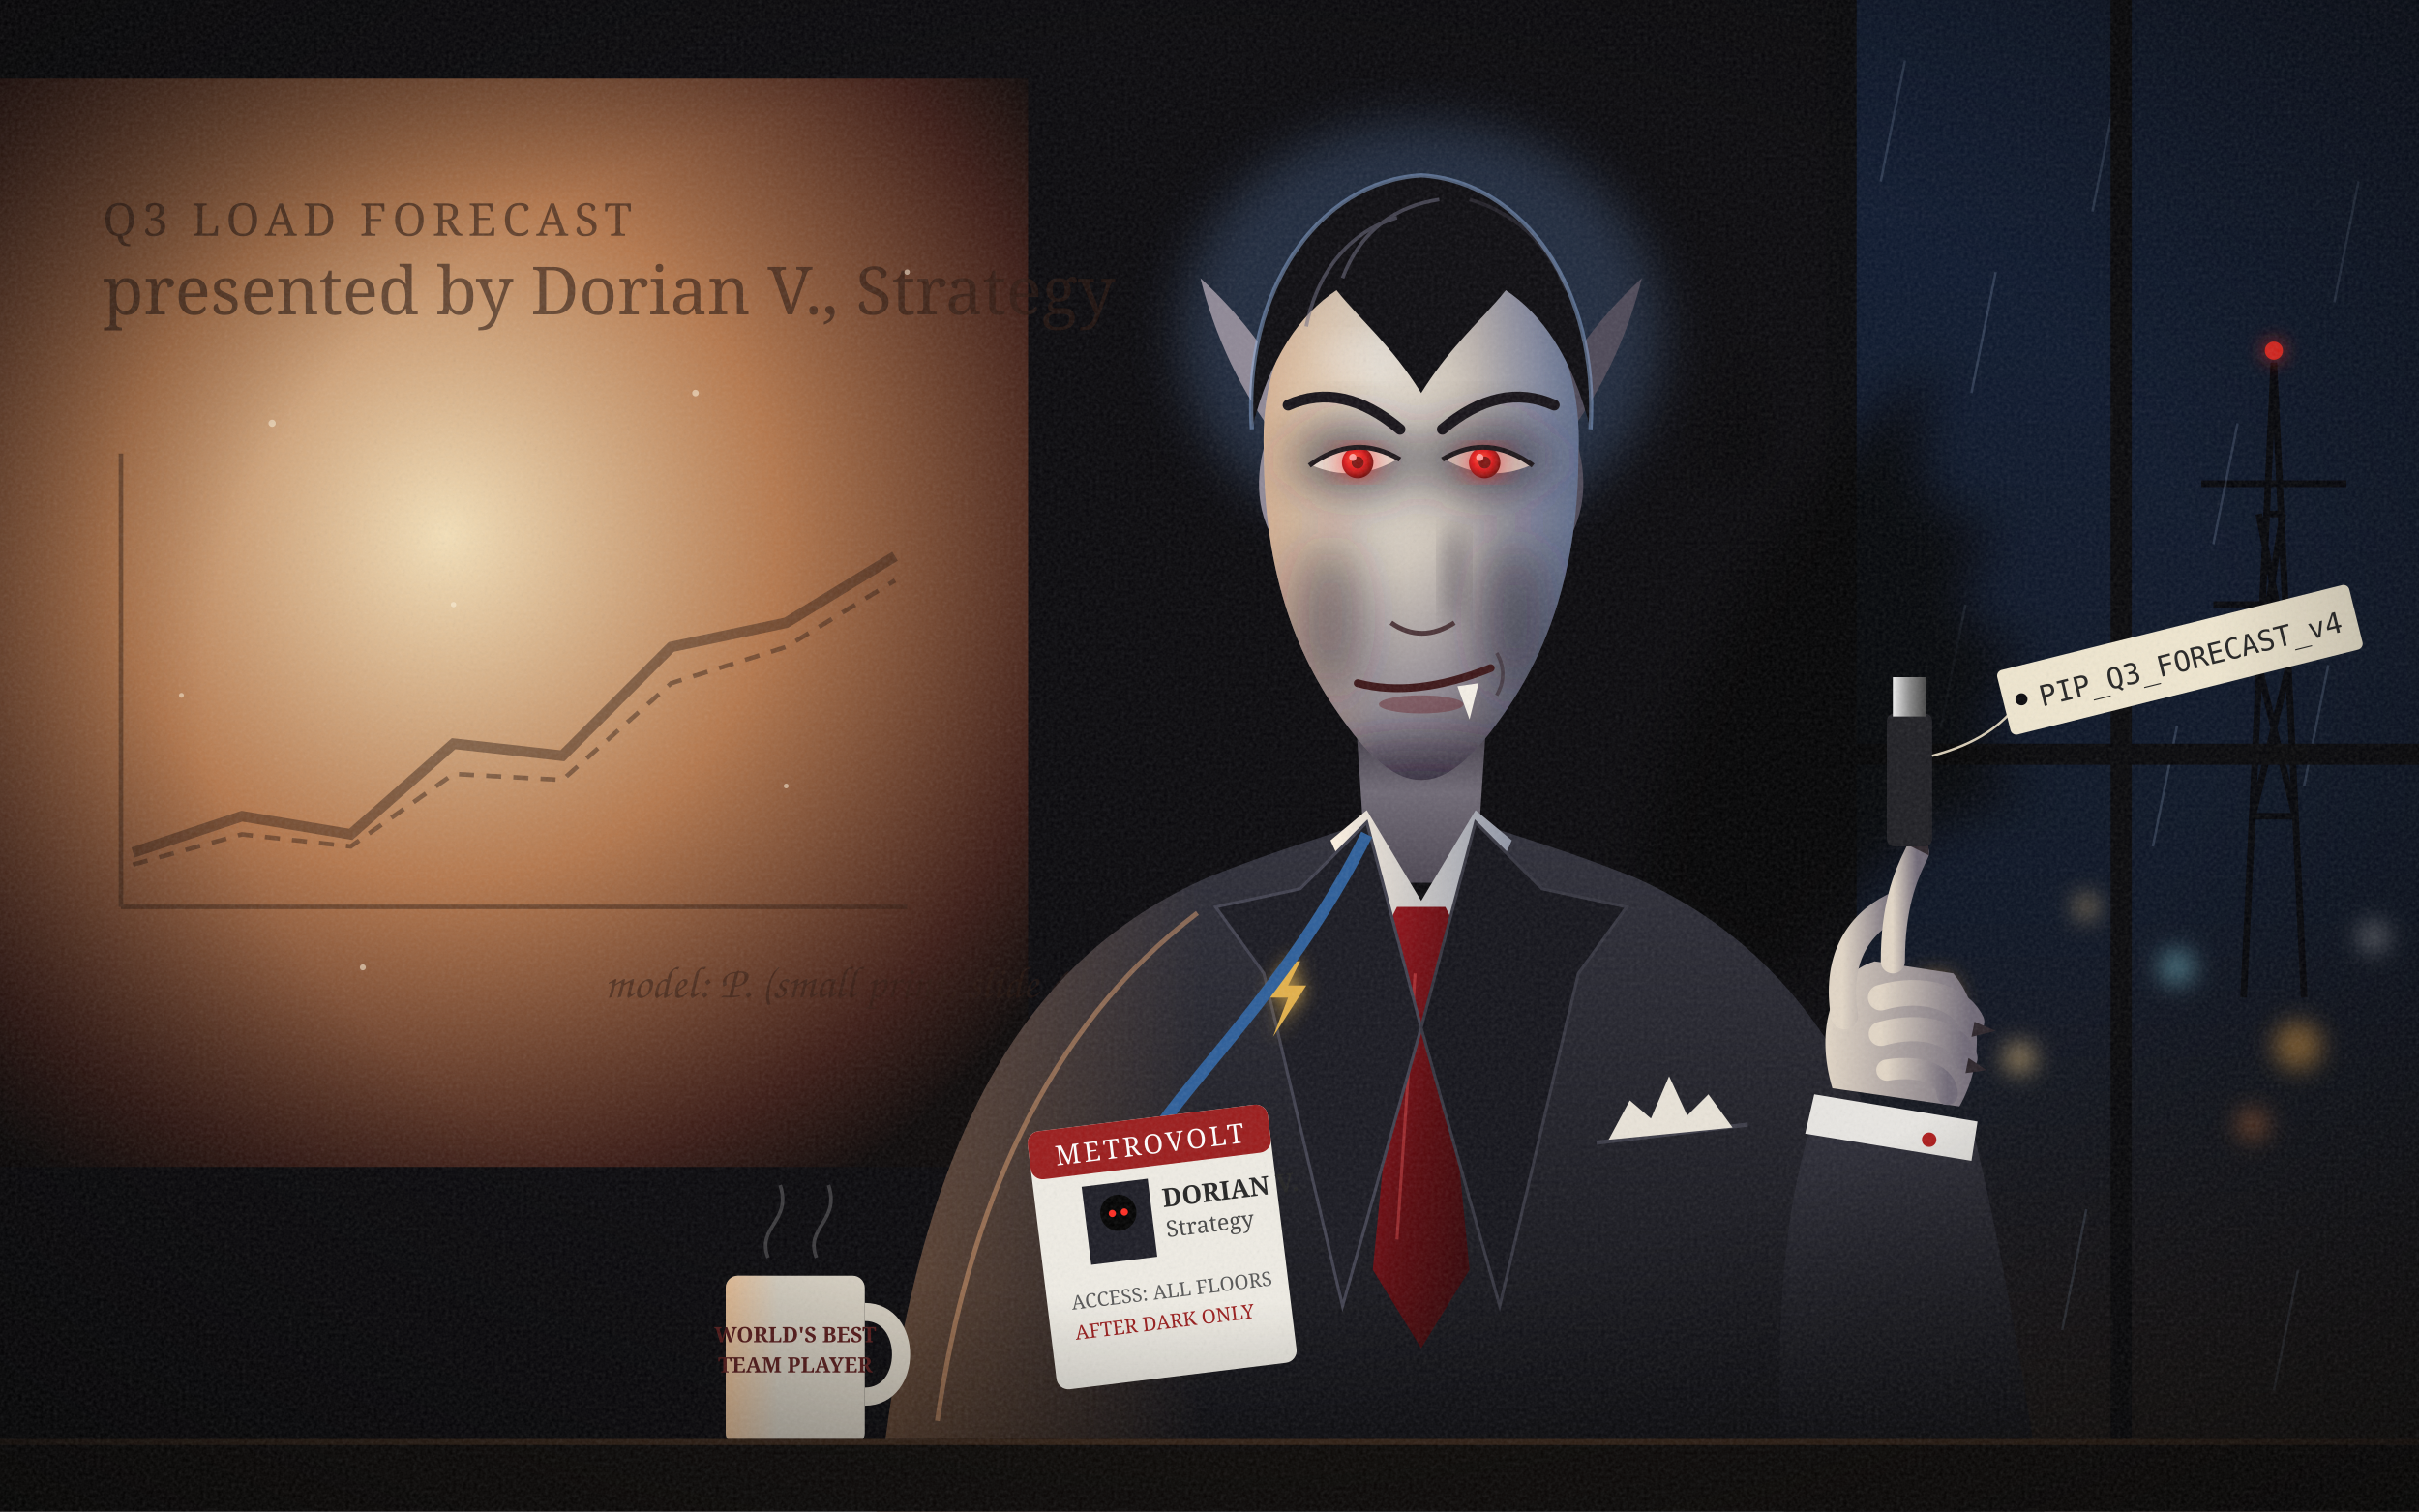
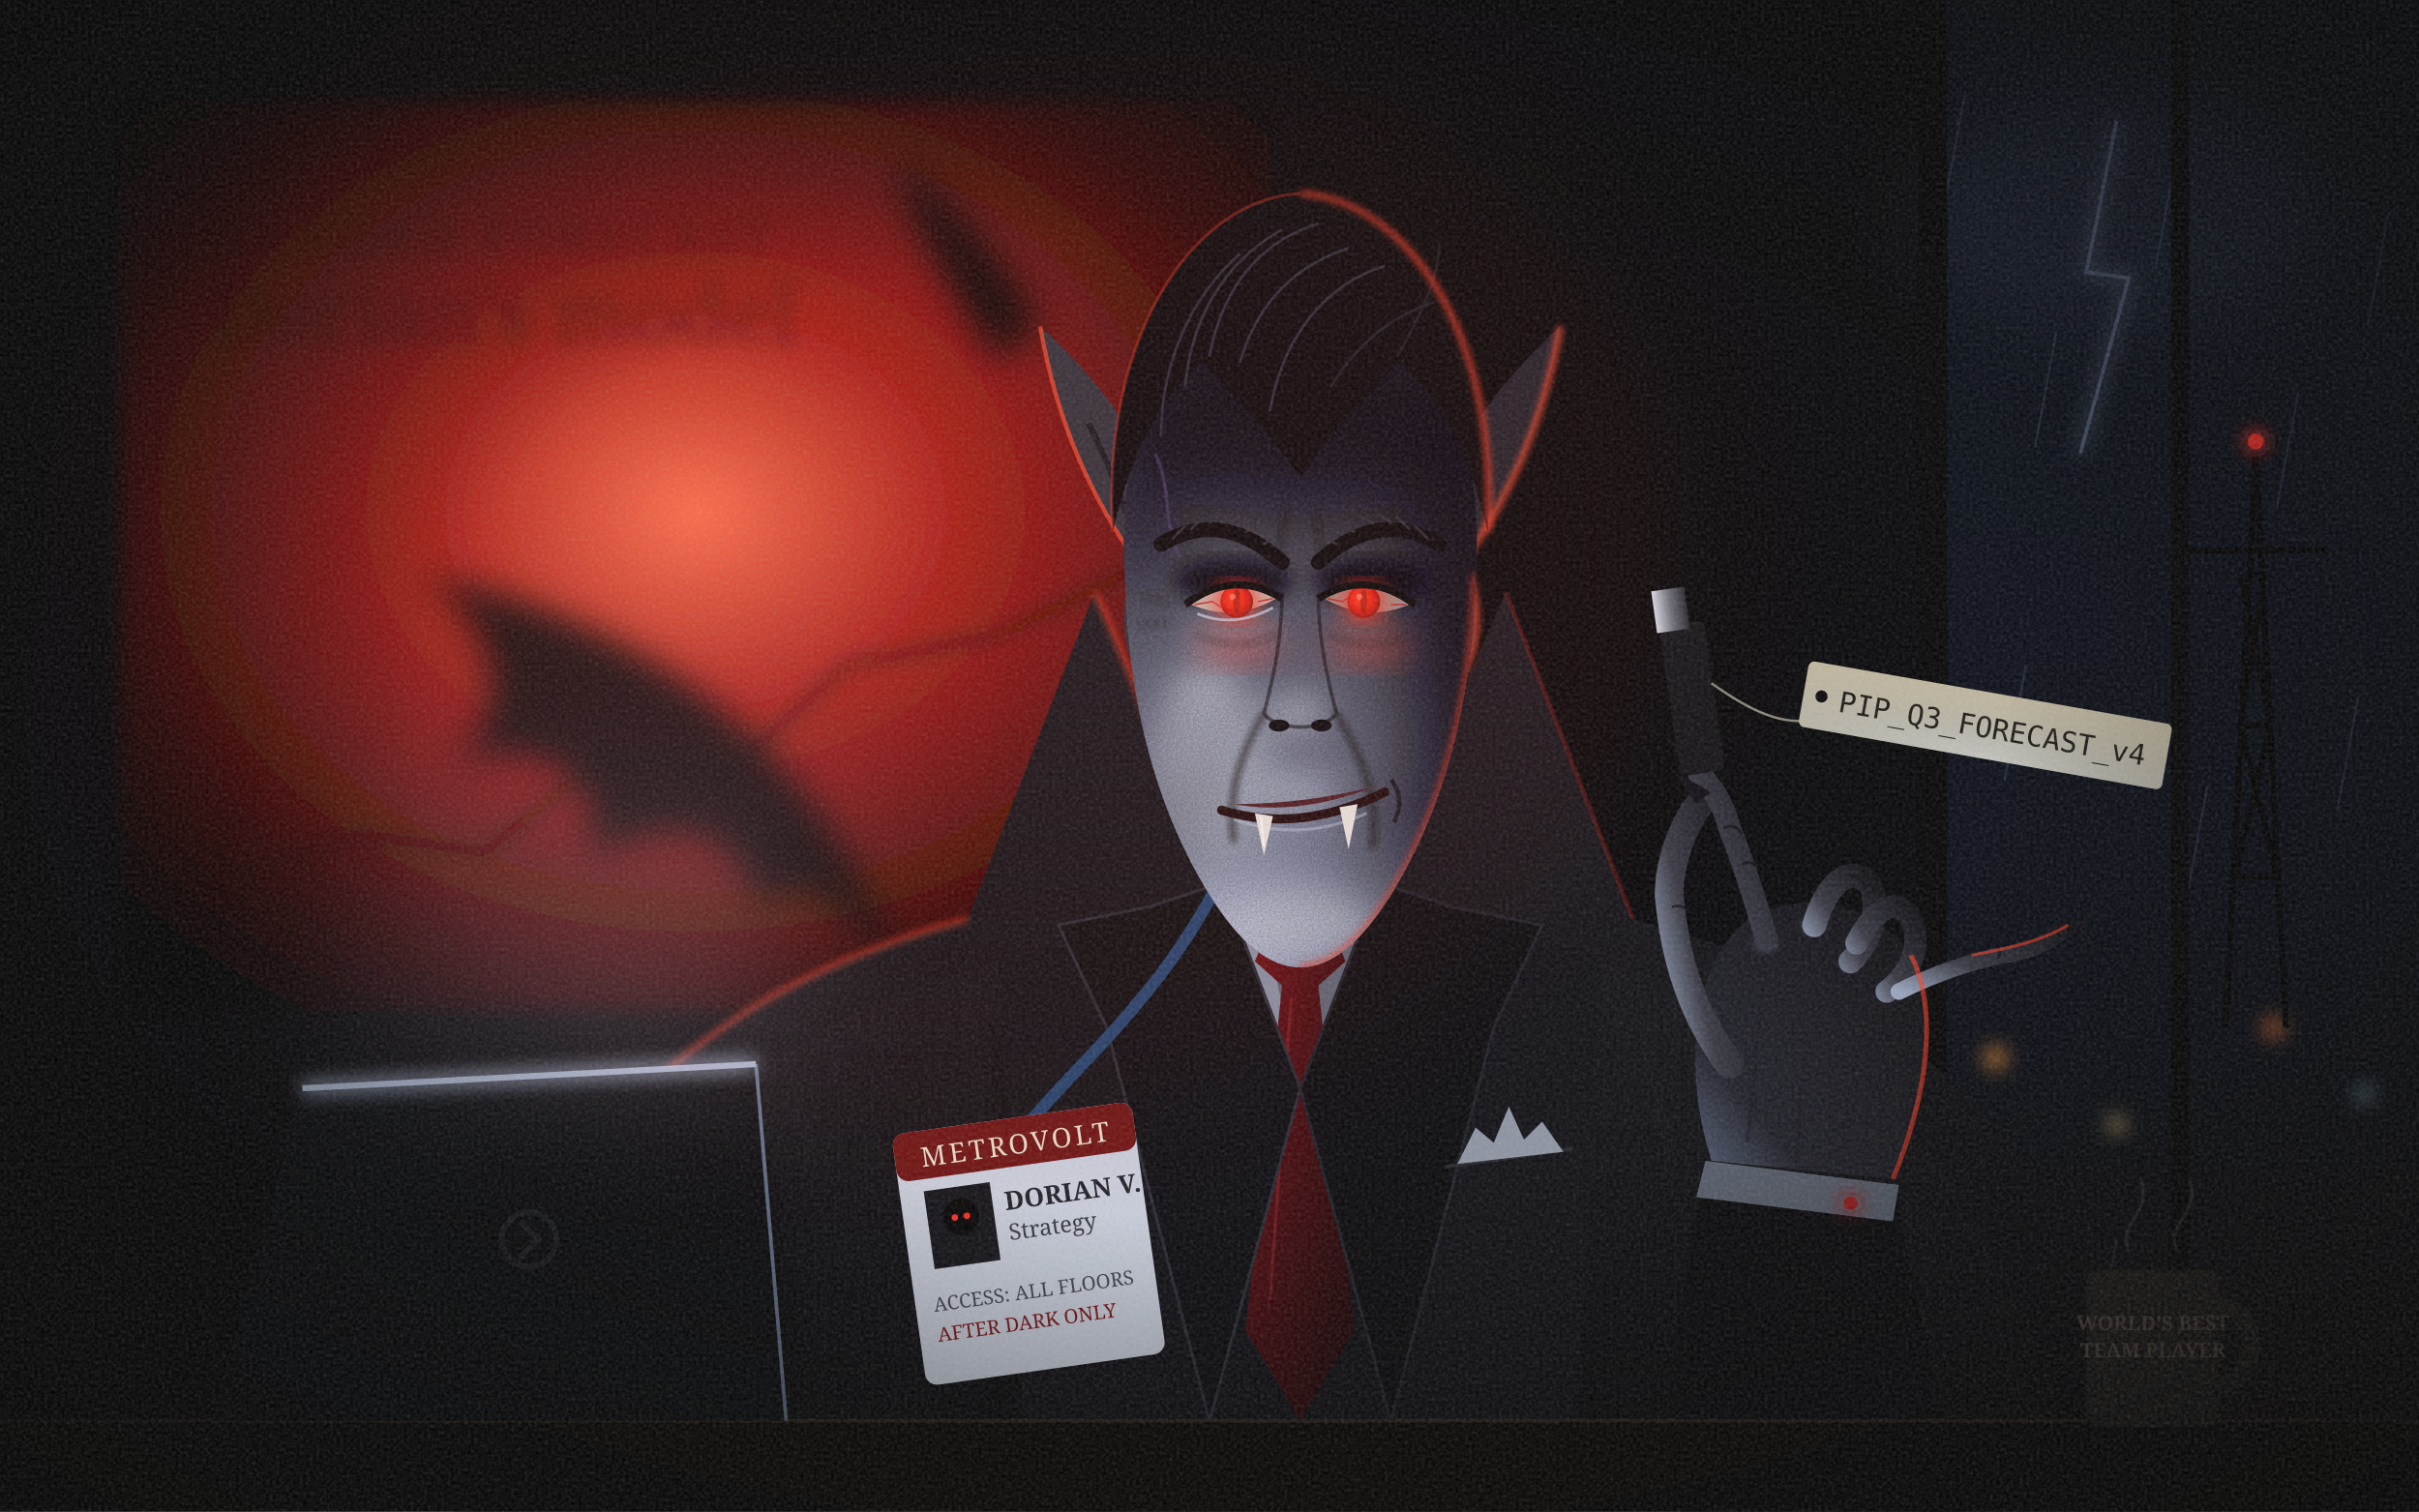
- <svg xmlns="http://www.w3.org/2000/svg" viewBox="0 0 800 500" role="img" aria-label="A gaunt, pale executive with slicked-back hair, pointed ears and red eyes stands in a dark boardroom, lit by the projector screen behind him. He holds up a USB stick tagged PIP_Q3_FORECAST_v4. His badge reads Dorian V., Strategy. His shadow on the wall has bat wings.">
+ <svg xmlns="http://www.w3.org/2000/svg" viewBox="0 0 800 500" role="img" aria-label="In a dark boardroom a gaunt executive is lit from below by a laptop. His red eyes glow, two fangs show in a thin smile, his ears are pointed and an overcoat hangs from his shoulders. Behind him the projector screen glows red and his shadow on it has bat wings. With his little finger raised he holds up a USB stick tagged PIP_Q3_FORECAST_v4. His badge says Dorian V., Strategy, after dark only.">
  <defs>
-     <radialGradient id="cv-screen" cx=".45" cy=".42" r=".7">
-       <stop offset="0" stop-color="#f3dfb8" />
-       <stop offset=".45" stop-color="#b4774c" />
-       <stop offset=".85" stop-color="#3a1a14" />
-       <stop offset="1" stop-color="#0a0606" />
+     <radialGradient id="cv-screen" cx=".5" cy=".45" r=".65">
+       <stop offset="0" stop-color="#ff6a45" />
+       <stop offset=".35" stop-color="#a3150f" />
+       <stop offset=".8" stop-color="#2a0302" />
+       <stop offset="1" stop-color="#050101" />
    </radialGradient>
    <linearGradient id="cv-night" x1="0" y1="0" x2="0" y2="1">
-       <stop offset="0" stop-color="#0c1830" />
-       <stop offset=".6" stop-color="#0a1222" />
-       <stop offset="1" stop-color="#1c1410" />
-     </linearGradient>
-     <radialGradient id="cv-skin" cx=".36" cy=".36" r=".75">
-       <stop offset="0" stop-color="#ece3d6" />
-       <stop offset=".35" stop-color="#cfc6bb" />
-       <stop offset=".7" stop-color="#8d8690" />
-       <stop offset="1" stop-color="#3f3a48" />
-     </radialGradient>
-     <linearGradient id="cv-warm" x1="0" y1="0" x2="1" y2="0">
-       <stop offset="0" stop-color="#ffb877" stop-opacity=".55" />
-       <stop offset=".38" stop-color="#ffb877" stop-opacity="0" />
-     </linearGradient>
-     <linearGradient id="cv-cool" x1="1" y1="0" x2="0" y2="0">
-       <stop offset="0" stop-color="#5d8fd0" stop-opacity=".45" />
-       <stop offset=".35" stop-color="#5d8fd0" stop-opacity="0" />
-     </linearGradient>
-     <linearGradient id="cv-neck" x1="0" y1="0" x2="0" y2="1">
-       <stop offset="0" stop-color="#2a2530" />
-       <stop offset=".5" stop-color="#6e6874" />
-       <stop offset="1" stop-color="#4a4450" />
-     </linearGradient>
-     <linearGradient id="cv-suit" x1="0" y1="0" x2="0" y2="1">
-       <stop offset="0" stop-color="#2d2d38" />
-       <stop offset="1" stop-color="#09090d" />
-     </linearGradient>
-     <linearGradient id="cv-suitwarm" x1="0" y1="0" x2="1" y2="0">
-       <stop offset="0" stop-color="#d08a55" stop-opacity=".4" />
-       <stop offset=".3" stop-color="#d08a55" stop-opacity="0" />
+       <stop offset="0" stop-color="#060b16" />
+       <stop offset=".7" stop-color="#070a12" />
+       <stop offset="1" stop-color="#0d0806" />
+     </linearGradient>
+     <radialGradient id="cv-under" cx=".28" cy=".98" r=".85">
+       <stop offset="0" stop-color="#d9e6ff" stop-opacity=".95" />
+       <stop offset=".45" stop-color="#8ea6cc" stop-opacity=".45" />
+       <stop offset="1" stop-color="#8ea6cc" stop-opacity="0" />
+     </radialGradient>
+     <linearGradient id="cv-skinbase" x1="0" y1="0" x2="0" y2="1">
+       <stop offset="0" stop-color="#1c1a22" />
+       <stop offset=".55" stop-color="#3c3a48" />
+       <stop offset="1" stop-color="#5e6072" />
+     </linearGradient>
+     <linearGradient id="cv-rim" x1="1" y1="0" x2="0" y2="0">
+       <stop offset="0" stop-color="#ff3a22" stop-opacity=".9" />
+       <stop offset=".12" stop-color="#ff3a22" stop-opacity="0" />
+     </linearGradient>
+     <radialGradient id="cv-iris" cx=".42" cy=".4" r=".6">
+       <stop offset="0" stop-color="#ffd27a" />
+       <stop offset=".25" stop-color="#ff3a1a" />
+       <stop offset=".7" stop-color="#9a0000" />
+       <stop offset="1" stop-color="#2a0000" />
+     </radialGradient>
+     <linearGradient id="cv-coat" x1="0" y1="0" x2="0" y2="1">
+       <stop offset="0" stop-color="#15141a" />
+       <stop offset="1" stop-color="#030305" />
    </linearGradient>
    <linearGradient id="cv-tie" x1="0" y1="0" x2="1" y2="1">
-       <stop offset="0" stop-color="#a0141c" />
-       <stop offset=".5" stop-color="#5a070c" />
-       <stop offset="1" stop-color="#2a0306" />
-     </linearGradient>
-     <linearGradient id="cv-shirt" x1="0" y1="0" x2="1" y2="0">
-       <stop offset="0" stop-color="#fff3e2" />
-       <stop offset="1" stop-color="#8f96a6" />
-     </linearGradient>
-     <radialGradient id="cv-iris" cx=".4" cy=".4" r=".6">
-       <stop offset="0" stop-color="#ff6a3a" />
-       <stop offset=".5" stop-color="#d0121a" />
-       <stop offset="1" stop-color="#3a0000" />
-     </radialGradient>
-     <linearGradient id="cv-hand" x1="0" y1="0" x2="1" y2="0">
-       <stop offset="0" stop-color="#e2d6c6" />
-       <stop offset="1" stop-color="#6f6876" />
+       <stop offset="0" stop-color="#6d0a10" />
+       <stop offset=".5" stop-color="#3a0408" />
+       <stop offset="1" stop-color="#140103" />
+     </linearGradient>
+     <linearGradient id="cv-handbase" x1="0" y1="1" x2="1" y2="0">
+       <stop offset="0" stop-color="#5a6680" />
+       <stop offset=".25" stop-color="#1c1c25" />
+       <stop offset="1" stop-color="#0a090d" />
+     </linearGradient>
+     <linearGradient id="cv-finger" x1="0" y1="1" x2="1" y2="0">
+       <stop offset="0" stop-color="#9aa8c2" />
+       <stop offset=".4" stop-color="#34343f" />
+       <stop offset="1" stop-color="#0c0b10" />
    </linearGradient>
    <linearGradient id="cv-metal" x1="0" y1="0" x2="1" y2="0">
-       <stop offset="0" stop-color="#eee" />
-       <stop offset=".5" stop-color="#888" />
-       <stop offset="1" stop-color="#444" />
-     </linearGradient>
-     <radialGradient id="cv-vig" cx=".5" cy=".45" r=".75">
-       <stop offset=".55" stop-color="#000" stop-opacity="0" />
-       <stop offset="1" stop-color="#000" stop-opacity=".85" />
-     </radialGradient>
-     <filter id="cv-b2">
-       <feGaussianBlur stdDeviation="2" />
-     </filter>
-     <filter id="cv-b4">
-       <feGaussianBlur stdDeviation="4" />
-     </filter>
-     <filter id="cv-b8">
-       <feGaussianBlur stdDeviation="8" />
-     </filter>
-     <filter id="cv-glow" x="-1" y="-1" width="3" height="3">
+       <stop offset="0" stop-color="#d8dde8" />
+       <stop offset=".5" stop-color="#6a6e78" />
+       <stop offset="1" stop-color="#22242a" />
+     </linearGradient>
+     <radialGradient id="cv-laptop" cx=".5" cy="1" r="1">
+       <stop offset="0" stop-color="#cfe0ff" stop-opacity=".55" />
+       <stop offset=".6" stop-color="#7d98c8" stop-opacity=".15" />
+       <stop offset="1" stop-color="#7d98c8" stop-opacity="0" />
+     </radialGradient>
+     <radialGradient id="cv-vig" cx=".5" cy=".48" r=".72">
+       <stop offset=".45" stop-color="#000" stop-opacity="0" />
+       <stop offset="1" stop-color="#000" stop-opacity=".92" />
+     </radialGradient>
+     <filter id="cv-b1">
+       <feGaussianBlur stdDeviation="1" />
+     </filter>
+     <filter id="cv-b3">
+       <feGaussianBlur stdDeviation="3" />
+     </filter>
+     <filter id="cv-b6">
+       <feGaussianBlur stdDeviation="6" />
+     </filter>
+     <filter id="cv-b12" x="-50%" y="-50%" width="200%" height="200%">
+       <feGaussianBlur stdDeviation="12" />
+     </filter>
+     <filter id="cv-b24" x="-50%" y="-50%" width="200%" height="200%">
+       <feGaussianBlur stdDeviation="24" />
+     </filter>
+     <filter id="cv-glow" x="-2" y="-2" width="5" height="5">
      <feGaussianBlur stdDeviation="3" result="b" />
      <feMerge>
        <feMergeNode in="b" />
+         <feMergeNode in="b" />
        <feMergeNode in="SourceGraphic" />
      </feMerge>
    </filter>
+     <filter id="cv-skintex" x="0" y="0" width="100%" height="100%">
+       <feTurbulence type="fractalNoise" baseFrequency="1.6" numOctaves="3" seed="4" />
+       <feColorMatrix type="matrix" values="0 0 0 0 0  0 0 0 0 0  0 0 0 0 0  0 0 0 .35 -.05" />
+     </filter>
+     <filter id="cv-cloth" x="0" y="0" width="100%" height="100%">
+       <feTurbulence type="turbulence" baseFrequency=".9 .04" numOctaves="2" seed="9" />
+       <feColorMatrix type="matrix" values="0 0 0 0 .5  0 0 0 0 .5  0 0 0 0 .6  0 0 0 .045 0" />
+     </filter>
    <filter id="cv-grain" x="0" y="0" width="100%" height="100%">
-       <feTurbulence type="fractalNoise" baseFrequency=".85" numOctaves="2" stitchTiles="stitch" />
+       <feTurbulence type="fractalNoise" baseFrequency=".9" numOctaves="2" stitchTiles="stitch" seed="2" />
      <feColorMatrix type="saturate" values="0" />
      <feComponentTransfer>
-         <feFuncA type="table" tableValues="0 .13" />
+         <feFuncA type="table" tableValues="0 .2" />
      </feComponentTransfer>
    </filter>
-     <clipPath id="cv-face">
-       <path d="M418 150 C416 110 440 80 470 78 C500 80 524 110 522 150 C522 188 512 216 496 238 C486 252 478 258 470 258 C462 258 454 252 444 238 C428 216 418 188 418 150 Z" />
+     <clipPath id="cv-faceclip">
+       <path d="M372 190 C368 130 396 96 430 94 C464 96 492 130 488 190 C487 236 476 270 460 296 C450 312 440 320 430 320 C420 320 410 312 400 296 C384 270 373 236 372 190 Z" />
+     </clipPath>
+     <clipPath id="cv-coatclip">
+       <path d="M180 500 C190 400 240 342 330 318 C360 310 386 300 404 292 L430 360 L456 292 C474 300 500 310 530 318 C620 342 670 400 690 500 Z" />
    </clipPath>
  </defs>
-   <rect width="800" height="500" fill="#07060a" />
-   <rect x="-10" y="26" width="350" height="360" fill="url(#cv-screen)" />
-   <g opacity=".62" font-family="IM Fell English SC, Georgia, serif" fill="#2a160e">
-     <text x="34" y="78" font-size="15" letter-spacing="2">Q3 LOAD FORECAST</text>
-     <text x="34" y="104" font-size="22" font-family="Pirata One, Georgia, serif">presented by Dorian V., Strategy</text>
-   </g>
-   <g opacity=".45" fill="none" stroke="#2a160e">
-     <path d="M40 300 H 300 M40 300 V 150" stroke-width="1.5" />
-     <polyline points="44,282 80,270 116,276 150,246 186,250 222,214 260,206 296,184" stroke-width="3.5" />
-     <polyline points="44,286 80,276 116,280 150,256 186,258 222,226 260,214 296,192" stroke-width="1.5" stroke-dasharray="5 4" />
-   </g>
-   <text x="200" y="330" font-family="Caveat, cursive" font-size="15" fill="#2a160e" opacity=".5">model: P. (small print, slide 41)</text>
-   <g fill="#fff4dd" opacity=".55">
-     <circle cx="90" cy="140" r="1.2" />
-     <circle cx="150" cy="200" r=".9" />
-     <circle cx="230" cy="130" r="1.1" />
-     <circle cx="260" cy="260" r=".8" />
-     <circle cx="120" cy="320" r="1" />
-     <circle cx="300" cy="90" r=".9" />
-     <circle cx="60" cy="230" r=".8" />
-   </g>
-   <rect x="610" y="0" width="190" height="500" fill="url(#cv-night)" />
-   <g filter="url(#cv-b4)">
-     <circle cx="640" cy="330" r="7" fill="#ffb24a" opacity=".7" />
-     <circle cx="668" cy="350" r="5" fill="#ffd38a" opacity=".6" />
-     <circle cx="720" cy="320" r="6" fill="#7fd0e0" opacity=".5" />
-     <circle cx="760" cy="346" r="8" fill="#ffb24a" opacity=".55" />
-     <circle cx="785" cy="310" r="5" fill="#fff" opacity=".4" />
-     <circle cx="690" cy="300" r="4" fill="#ffd38a" opacity=".5" />
-     <circle cx="745" cy="372" r="5" fill="#ff8f4a" opacity=".5" />
-   </g>
-   <g stroke="#020308" stroke-width="2.2" fill="none">
-     <path d="M742 330 L752 120 L762 330 M745 270 L759 270 M747 220 L757 220 M749 170 L755 170 M745 270 L757 220 L747 170 M759 270 L747 220 L755 170 M728 160 L776 160 M732 200 L772 200" />
-   </g>
-   <circle cx="752" cy="116" r="3" fill="#ff2a20" filter="url(#cv-glow)">
-     <animate attributeName="opacity" values="1;.15;1" dur="2.4s" repeatCount="indefinite" />
+   <rect width="800" height="500" fill="#030204" />
+   <g filter="url(#cv-b3)">
+     <rect x="40" y="34" width="380" height="300" fill="url(#cv-screen)" />
+     <g fill="#1a0201" opacity=".7" font-family="Pirata One, Georgia, serif">
+       <text x="70" y="84" font-size="16" font-family="IM Fell English SC, Georgia, serif" letter-spacing="2">Q3 LOAD FORECAST</text>
+       <text x="70" y="114" font-size="27">Dorian's model</text>
+     </g>
+     <polyline points="74,290 120,276 160,282 200,250 240,256 280,220 330,210 380,186" fill="none" stroke="#1a0201" stroke-width="4" opacity=".55" />
+   </g>
+   <g filter="url(#cv-b6)" fill="#000" opacity=".9">
+     <path d="M300 330 C 280 260, 230 210, 140 190 C 168 214, 168 236, 150 252 C 182 244, 200 258, 196 284 C 222 268, 248 276, 250 300 C 266 288, 284 300, 300 330 Z" />
+     <path d="M330 120 C 310 90, 300 70, 296 52 C 318 70, 336 88, 344 108 Z" />
+   </g>
+   <rect x="640" y="0" width="160" height="500" fill="url(#cv-night)" />
+   <path d="M700 40 L 690 90 L 704 92 L 688 150" stroke="#b8c8ff" stroke-width="1.2" fill="none" opacity=".35" filter="url(#cv-glow)" />
+   <ellipse cx="700" cy="70" rx="70" ry="40" fill="#5a6a9a" opacity=".12" filter="url(#cv-b12)" />
+   <g filter="url(#cv-b3)" opacity=".7">
+     <circle cx="660" cy="350" r="4" fill="#ff9a3a" />
+     <circle cx="700" cy="372" r="3" fill="#ffd38a" />
+     <circle cx="752" cy="340" r="4" fill="#ff7a3a" />
+     <circle cx="782" cy="362" r="3" fill="#9ad0e0" />
+   </g>
+   <g stroke="#000" stroke-width="2" fill="none">
+     <path d="M736 340 L746 150 L756 340 M739 290 L753 290 M741 240 L751 240 M743 190 L749 190 M739 290 L751 240 L741 190 M753 290 L741 240 L749 190 M722 182 L770 182" />
+   </g>
+   <circle cx="746" cy="146" r="2.6" fill="#ff2a20" filter="url(#cv-glow)">
+     <animate attributeName="opacity" values="1;.1;1" dur="2.4s" repeatCount="indefinite" />
  </circle>
-   <g stroke="#9fb6d6" stroke-width=".8" opacity=".22">
-     <path d="M630 20 l-8 40 M660 90 l-8 40 M700 30 l-8 40 M740 140 l-8 40 M780 60 l-8 40 M650 200 l-8 40 M720 240 l-8 40 M770 220 l-8 40 M690 400 l-8 40 M760 420 l-8 40" />
-   </g>
-   <g fill="#050508">
-     <rect x="604" y="0" width="10" height="500" />
-     <rect x="698" y="0" width="7" height="500" />
-     <rect x="610" y="246" width="190" height="7" />
-   </g>
-   <path filter="url(#cv-b8)" fill="#000" opacity=".8" d="M540 300 C 548 230, 580 170, 640 120 C 628 160, 640 176, 662 172 C 640 196, 650 214, 672 214 C 650 236, 652 256, 674 262 C 640 270, 610 290, 590 330 Z" />
-   <path filter="url(#cv-b8)" fill="#000" opacity=".55" d="M560 160 L 580 112 L 586 156 Z" />
-   <ellipse cx="470" cy="110" rx="80" ry="70" fill="#4a6a9a" opacity=".35" filter="url(#cv-b8)" />
-   <path d="M290 500 C302 380 336 318 400 290 C420 282 440 276 452 272 L470 340 L488 272 C500 276 520 282 540 290 C604 318 636 380 650 500 Z" fill="url(#cv-suit)" />
-   <path d="M290 500 C302 380 336 318 400 290 C420 282 440 276 452 272 L470 340 L488 272 C500 276 520 282 540 290 C604 318 636 380 650 500 Z" fill="url(#cv-suitwarm)" />
-   <path d="M310 470 C 320 400, 346 340, 396 302" stroke="#e0a070" stroke-width="1.6" fill="none" opacity=".5" />
-   <path d="M448 232 L452 292 L488 292 L492 232 Z" fill="url(#cv-neck)" />
-   <path d="M440 278 L470 344 L500 278 L488 268 L470 298 L452 268 Z" fill="url(#cv-shirt)" />
-   <path d="M462 300 L478 300 L484 312 L476 318 L486 420 L470 446 L454 420 L464 318 L456 312 Z" fill="url(#cv-tie)" />
-   <path d="M468 322 L462 410" stroke="#ff6060" stroke-width="1" opacity=".35" />
-   <path d="M452 272 L470 340 L444 432 L418 322 L402 300 L430 294 Z" fill="#17171f" stroke="#40404e" stroke-width="1" />
-   <path d="M488 272 L470 340 L496 432 L522 322 L538 300 L510 294 Z" fill="#121219" stroke="#34343f" stroke-width="1" />
-   <path d="M426 318 L420 330 L426 330 L421 343 L432 326 L426 326 L430 318 Z" fill="#e3b04a" filter="url(#cv-glow)" />
-   <path d="M528 378 L578 372" stroke="#3a3a46" stroke-width="1.4" />
-   <path d="M532 377 L539 364 L546 370 L552 356 L558 369 L565 362 L573 373 Z" fill="#e9e3d8" />
-   <path d="M452 276 C 430 320, 400 350, 384 372" stroke="#2c5e9a" stroke-width="4" fill="none" />
-   <g transform="rotate(-7 380 410)">
-     <rect x="344" y="370" width="80" height="86" rx="4" fill="#efece4" />
-     <rect x="344" y="370" width="80" height="16" rx="4" fill="#9b1b1b" />
-     <text x="384" y="382" text-anchor="middle" font-family="IM Fell English SC, Georgia, serif" font-size="9" fill="#fff" letter-spacing="1">METROVOLT</text>
-     <rect x="360" y="390" width="22" height="26" fill="#1b1b24" />
-     <circle cx="371" cy="400" r="6" fill="#000" />
-     <circle cx="369" cy="400" r="1.2" fill="#ff2a20" />
-     <circle cx="373" cy="400" r="1.2" fill="#ff2a20" />
-     <text x="386" y="400" font-family="EB Garamond, Georgia, serif" font-size="8.5" font-weight="700" fill="#222">DORIAN V.</text>
-     <text x="386" y="410" font-family="EB Garamond, Georgia, serif" font-size="7.5" fill="#444">Strategy</text>
-     <text x="352" y="430" font-family="EB Garamond, Georgia, serif" font-size="6.5" fill="#555">ACCESS: ALL FLOORS</text>
-     <text x="352" y="440" font-family="EB Garamond, Georgia, serif" font-size="6.5" fill="#9b1b1b">AFTER DARK ONLY</text>
-   </g>
-   <path d="M420 142 C410 128 402 112 397 92 C410 104 421 118 427 132 C429 150 427 168 421 178 C414 166 416 152 420 142 Z" fill="#8f8896" />
-   <path d="M520 142 C530 128 538 112 543 92 C530 104 519 118 513 132 C511 150 513 168 519 178 C526 166 524 152 520 142 Z" fill="#4c4756" />
-   <path d="M418 150 C416 110 440 80 470 78 C500 80 524 110 522 150 C522 188 512 216 496 238 C486 252 478 258 470 258 C462 258 454 252 444 238 C428 216 418 188 418 150 Z" fill="url(#cv-skin)" />
-   <g clip-path="url(#cv-face)">
-     <rect x="410" y="70" width="120" height="200" fill="url(#cv-warm)" />
-     <rect x="410" y="70" width="120" height="200" fill="url(#cv-cool)" />
-     <g filter="url(#cv-b8)" fill="#2a2434">
-       <ellipse cx="440" cy="204" rx="11" ry="26" opacity=".5" />
-       <ellipse cx="501" cy="204" rx="11" ry="26" opacity=".6" />
-       <ellipse cx="448" cy="152" rx="21" ry="12" opacity=".7" />
-       <ellipse cx="492" cy="152" rx="21" ry="12" opacity=".75" />
-       <ellipse cx="470" cy="262" rx="40" ry="14" opacity=".8" />
-     </g>
-     <ellipse cx="481" cy="190" rx="5" ry="16" fill="#3a3442" opacity=".35" filter="url(#cv-b4)" />
-     <path d="M466 160 L465 198" stroke="#fff" stroke-width="2.4" opacity=".25" filter="url(#cv-b2)" />
-     <ellipse cx="452" cy="118" rx="16" ry="8" fill="#fff" opacity=".18" filter="url(#cv-b4)" />
-   </g>
-   <path d="M434 154 Q448 144 462 152 Q448 160 434 154 Z" fill="#e8d6cc" />
-   <path d="M478 152 Q492 144 506 154 Q492 160 478 152 Z" fill="#cdb9b2" />
-   <circle cx="449" cy="153" r="5.2" fill="url(#cv-iris)" />
-   <circle cx="491" cy="153" r="5.2" fill="url(#cv-iris)" />
-   <circle cx="449" cy="153" r="2" fill="#000" />
-   <circle cx="491" cy="153" r="2" fill="#000" />
-   <circle cx="447.4" cy="151.3" r="1.2" fill="#fff" />
-   <circle cx="489.4" cy="151.3" r="1.2" fill="#fff" />
-   <g filter="url(#cv-b4)" opacity=".7">
-     <circle cx="449" cy="153" r="6" fill="#ff2a20" />
-     <circle cx="491" cy="153" r="6" fill="#ff2a20" />
-   </g>
-   <path d="M433 154 Q448 143 463 152" stroke="#1b1418" stroke-width="1.6" fill="none" />
-   <path d="M477 152 Q492 143 507 154" stroke="#1b1418" stroke-width="1.6" fill="none" />
-   <path d="M426 134 Q444 126 463 142" stroke="#141016" stroke-width="3.6" fill="none" stroke-linecap="round" />
-   <path d="M514 134 Q496 126 477 142" stroke="#141016" stroke-width="3.6" fill="none" stroke-linecap="round" />
-   <path d="M460 206 Q470 213 481 206" stroke="#4a3236" stroke-width="1.6" fill="none" />
-   <path d="M449 226 Q468 231 493 221" stroke="#3b1416" stroke-width="2.6" fill="none" stroke-linecap="round" />
-   <ellipse cx="470" cy="233" rx="14" ry="3" fill="#6b3036" opacity=".55" />
-   <path d="M482 227 L486 238 L489 226 Z" fill="#f4efe6" />
-   <path d="M495 216 Q499 223 495 230" stroke="#3a2c34" stroke-width="1.2" fill="none" opacity=".7" />
-   <path d="M414 142 C411 96 436 60 470 58 C504 60 529 96 526 142 C520 118 510 104 498 96 C490 106 480 114 470 130 C460 114 450 106 442 96 C430 104 420 118 414 142 Z" fill="#0b0a0e" />
-   <g stroke="#6c6a80" stroke-width="1.2" fill="none" opacity=".55">
-     <path d="M444 92 C450 76 462 68 476 66" />
-     <path d="M432 108 C436 88 448 76 462 72" />
-     <path d="M486 66 C500 70 512 80 518 96" opacity=".4" />
-   </g>
-   <path d="M414 142 C411 96 436 60 470 58 C504 60 529 96 526 142" stroke="#8fb0e0" stroke-width="1.4" fill="none" opacity=".5" />
-   <g transform="translate(34 0)">
-     <path d="M556 500 C552 440 556 394 568 364 L618 372 C628 412 636 460 642 500 Z" fill="url(#cv-suit)" />
-     <path d="M566 362 L620 371 L618 384 L563 375 Z" fill="#e8e6e2" />
-     <circle cx="604" cy="377" r="2.4" fill="#b01a1a" />
-     <path d="M572 360 C566 340 572 322 586 318 L612 322 C622 334 622 352 614 366 Z" fill="url(#cv-hand)" />
-     <g stroke="url(#cv-hand)" stroke-linecap="round" fill="none">
-       <path d="M576 336 C573 318 580 306 592 300" stroke-width="9" />
-       <path d="M592 318 C592 300 596 290 600 282" stroke-width="8" />
-       <path d="M588 330 C602 326 614 330 618 338" stroke-width="8.5" />
-       <path d="M588 342 C602 338 614 342 616 350" stroke-width="8" />
-       <path d="M590 354 C602 352 610 356 610 362" stroke-width="7" />
-     </g>
-     <g fill="#2a2228">
-       <path d="M598 280 L603 270 L604 283 Z" />
-       <path d="M619 338 L626 341 L618 343 Z" />
-       <path d="M617 350 L623 354 L616 355 Z" />
-     </g>
-     <rect x="590" y="236" width="15" height="44" rx="2.5" fill="#1d1d22" />
-     <rect x="592" y="224" width="11" height="13" fill="url(#cv-metal)" />
-     <path d="M605 250 C 620 246, 628 240, 634 232" stroke="#d8cdb6" stroke-width=".8" fill="none" />
-     <g transform="rotate(-14 660 226)">
-       <rect x="628" y="214" width="120" height="22" rx="2" fill="#efe6cf" />
-       <circle cx="634" cy="225" r="2" fill="#07060a" />
-       <text x="640" y="229" font-family="Courier Prime, monospace" font-size="9.5" fill="#222">PIP_Q3_FORECAST_v4</text>
-     </g>
-   </g>
-   <g transform="translate(240 422)">
-     <rect x="0" y="0" width="46" height="56" rx="4" fill="#d9d2c4" />
-     <path d="M46 12 C62 12 62 40 46 40" stroke="#d9d2c4" stroke-width="6" fill="none" />
-     <rect x="0" y="0" width="46" height="56" rx="4" fill="url(#cv-warm)" />
-     <text x="23" y="22" text-anchor="middle" font-family="EB Garamond, Georgia, serif" font-size="7" font-weight="700" fill="#5a1a1a">WORLD'S BEST</text>
-     <text x="23" y="32" text-anchor="middle" font-family="EB Garamond, Georgia, serif" font-size="7" font-weight="700" fill="#5a1a1a">TEAM PLAYER</text>
-     <path d="M14 -6 C10 -16 22 -18 18 -30 M30 -6 C26 -16 38 -18 34 -30" stroke="#fff" stroke-width="1.2" fill="none" opacity=".2" />
-   </g>
-   <rect x="0" y="476" width="800" height="24" fill="#0c0806" />
-   <rect x="0" y="476" width="800" height="2" fill="#5a3a24" opacity=".6" />
+   <g stroke="#7f92c0" stroke-width=".7" opacity=".2">
+     <path d="M650 30 l-7 38 M680 110 l-7 38 M720 50 l-7 38 M760 130 l-7 38 M790 70 l-7 38 M670 220 l-7 38 M730 260 l-7 38 M780 230 l-7 38 M700 410 l-7 38" />
+   </g>
+   <g fill="#020203">
+     <rect x="634" y="0" width="10" height="500" />
+     <rect x="718" y="0" width="6" height="500" />
+   </g>
+   <path d="M150 500 C164 392 222 330 320 304 L362 196 C376 226 388 262 404 292 L430 360 L456 292 C472 262 484 226 498 196 L540 304 C640 330 700 392 712 500 Z" fill="url(#cv-coat)" />
+   <rect x="150" y="190" width="562" height="310" filter="url(#cv-cloth)" clip-path="url(#cv-coatclip)" />
+   <path d="M362 196 C376 226 388 262 404 292" stroke="#ff3a22" stroke-width="2" fill="none" opacity=".55" filter="url(#cv-b1)" />
+   <path d="M320 304 C222 330 164 392 150 500" stroke="#ff3a22" stroke-width="2.4" fill="none" opacity=".45" filter="url(#cv-b1)" />
+   <path d="M498 196 L540 304" stroke="#8a1a14" stroke-width="1.5" fill="none" opacity=".4" />
+   <g stroke="#000" stroke-width="5" opacity=".55" fill="none" filter="url(#cv-b3)">
+     <path d="M250 380 C 262 420, 262 460, 254 500" />
+     <path d="M610 390 C 600 430, 602 470, 612 500" />
+     <path d="M330 340 C 338 380, 336 430, 326 480" />
+   </g>
+   <path d="M330 318 C360 310 386 300 404 292 L430 360 L456 292 C474 300 500 310 530 318 L520 500 L340 500 Z" fill="#0c0c11" />
+   <path d="M398 284 L430 362 L462 284 L448 274 L430 304 L412 274 Z" fill="#5a6070" />
+   <path d="M398 284 L430 362 L412 274 Z" fill="#a8b4c8" opacity=".55" />
+   <path d="M421 304 L439 304 L445 318 L436 326 L448 440 L430 470 L412 440 L424 326 L415 318 Z" fill="url(#cv-tie)" />
+   <path d="M427 330 L420 430" stroke="#c03030" stroke-width="1" opacity=".3" />
+   <path d="M404 292 L430 360 L400 470 L366 340 L350 306 L380 300 Z" fill="#08080c" stroke="#24242e" stroke-width="1" />
+   <path d="M456 292 L430 360 L460 470 L494 340 L510 306 L480 300 Z" fill="#060609" stroke="#1a1a22" stroke-width="1" />
+   <path d="M478 386 L520 380" stroke="#22222a" stroke-width="1.2" />
+   <path d="M482 385 L488 373 L494 378 L499 366 L504 377 L510 371 L517 381 Z" fill="#8d93a2" />
+   <path d="M404 290 C 384 330, 356 352, 340 372" stroke="#1e3e6a" stroke-width="4" fill="none" />
+   <g transform="rotate(-8 336 410)">
+     <rect x="300" y="370" width="80" height="84" rx="4" fill="#c9cfdc" />
+     <rect x="300" y="370" width="80" height="16" rx="4" fill="#6a0d0d" />
+     <text x="340" y="382" text-anchor="middle" font-family="IM Fell English SC, Georgia, serif" font-size="9" fill="#e9dccb" letter-spacing="1">METROVOLT</text>
+     <rect x="308" y="390" width="22" height="26" fill="#0e0e14" />
+     <circle cx="319" cy="400" r="6" fill="#000" />
+     <circle cx="317" cy="400" r="1.1" fill="#ff2a20" />
+     <circle cx="321" cy="400" r="1.1" fill="#ff2a20" />
+     <text x="334" y="400" font-family="EB Garamond, Georgia, serif" font-size="8.5" font-weight="700" fill="#1b1b22">DORIAN V.</text>
+     <text x="334" y="410" font-family="EB Garamond, Georgia, serif" font-size="7.5" fill="#33333d">Strategy</text>
+     <text x="306" y="430" font-family="EB Garamond, Georgia, serif" font-size="6.5" fill="#40404a">ACCESS: ALL FLOORS</text>
+     <text x="306" y="440" font-family="EB Garamond, Georgia, serif" font-size="6.5" fill="#7a0d0d">AFTER DARK ONLY</text>
+   </g>
+   <path d="M404 250 L406 300 L454 300 L456 250 Z" fill="#2a2a34" />
+   <path d="M404 260 L406 300 L430 296 Z" fill="#7d8aa6" opacity=".35" />
+   <g stroke="#0c0c12" stroke-width="2" fill="none" opacity=".7">
+     <path d="M412 262 L418 298" />
+     <path d="M448 262 L442 298" />
+   </g>
+   <ellipse cx="430" cy="284" rx="6" ry="9" fill="#8c98b4" opacity=".35" filter="url(#cv-b1)" />
+   <path d="M376 186 C 362 166, 350 142, 344 108 C 364 126, 380 148, 386 170 C 388 192, 386 214, 378 226 C 370 214, 370 198, 376 186 Z" fill="#2e2d38" />
+   <path d="M344 108 C 350 142, 362 166, 376 186" stroke="#ff4a2a" stroke-width="1.4" fill="none" opacity=".7" />
+   <path d="M360 140 C 368 156, 374 172, 378 190" stroke="#0b0b10" stroke-width="2" fill="none" opacity=".7" />
+   <path d="M484 186 C 498 166, 510 142, 516 108 C 496 126, 480 148, 474 170 C 472 192, 474 214, 482 226 C 490 214, 490 198, 484 186 Z" fill="#1d1c25" />
+   <path d="M516 108 C 510 142, 498 166, 484 186 C 490 198, 490 214, 482 226" stroke="#ff4a2a" stroke-width="1.8" fill="none" opacity=".85" filter="url(#cv-b1)" />
+   <path d="M372 190 C368 130 396 96 430 94 C464 96 492 130 488 190 C487 236 476 270 460 296 C450 312 440 320 430 320 C420 320 410 312 400 296 C384 270 373 236 372 190 Z" fill="url(#cv-skinbase)" />
+   <g clip-path="url(#cv-faceclip)">
+     <rect x="360" y="90" width="140" height="240" fill="url(#cv-under)" />
+     <g filter="url(#cv-b6)" fill="#dce6f6">
+       <ellipse cx="400" cy="252" rx="20" ry="30" opacity=".5" />
+       <ellipse cx="430" cy="306" rx="26" ry="12" opacity=".55" />
+       <ellipse cx="430" cy="262" rx="13" ry="7" opacity=".55" />
+       <ellipse cx="429" cy="236" rx="9" ry="6" opacity=".75" />
+       <ellipse cx="407" cy="210" rx="15" ry="5" opacity=".5" />
+       <ellipse cx="455" cy="210" rx="12" ry="5" opacity=".25" />
+       <ellipse cx="398" cy="226" rx="12" ry="6" opacity=".45" />
+     </g>
+     <g filter="url(#cv-b12)" fill="#050508">
+       <ellipse cx="430" cy="138" rx="64" ry="32" opacity=".8" />
+       <ellipse cx="378" cy="168" rx="12" ry="30" opacity=".7" />
+       <ellipse cx="486" cy="200" rx="22" ry="80" opacity=".85" />
+       <ellipse cx="470" cy="276" rx="12" ry="22" opacity=".7" />
+       <ellipse cx="392" cy="270" rx="8" ry="18" opacity=".45" />
+     </g>
+     <g filter="url(#cv-b3)" fill="#050508">
+       <ellipse cx="408" cy="192" rx="20" ry="8" opacity=".9" />
+       <ellipse cx="454" cy="192" rx="20" ry="8" opacity=".95" />
+     </g>
+     <path d="M488 190 C487 236 476 270 460 296 C450 312 440 320 430 320" stroke="#ff3a22" stroke-width="3" fill="none" opacity=".55" filter="url(#cv-b1)" />
+     <g filter="url(#cv-b6)" fill="#ff2a14" opacity=".35">
+       <ellipse cx="410" cy="214" rx="14" ry="8" />
+       <ellipse cx="452" cy="214" rx="14" ry="8" />
+     </g>
+     <rect x="360" y="90" width="140" height="240" filter="url(#cv-skintex)" />
+   </g>
+   <g stroke="#08070b" fill="none" stroke-linecap="round" filter="url(#cv-b1)">
+     <path d="M425 168 L423 186" stroke-width="1.6" opacity=".8" />
+     <path d="M435 168 L437 186" stroke-width="1.6" opacity=".8" />
+     <path d="M418 236 C 410 250, 406 262, 408 278" stroke-width="2" opacity=".75" />
+     <path d="M442 236 C 450 250, 456 262, 454 280" stroke-width="2" opacity=".8" />
+     <path d="M386 200 l-8 -3 M386 206 l-9 1 M476 200 l8 -3 M476 206 l9 1" stroke-width="1" opacity=".6" />
+     <path d="M396 210 C 404 214, 414 214, 422 210" stroke-width="1" opacity=".5" />
+     <path d="M440 210 C 448 214, 458 214, 466 210" stroke-width="1" opacity=".5" />
+   </g>
+   <path d="M382 150 C 388 162, 384 172, 390 184" stroke="#4a3a6a" stroke-width="1.1" fill="none" opacity=".6" />
+   <path d="M394 200 Q408 190 422 198 Q408 206 394 200 Z" fill="#c7b2aa" />
+   <path d="M438 198 Q452 190 466 200 Q452 206 438 198 Z" fill="#9c8a88" />
+   <g stroke="#b01414" stroke-width=".5" fill="none" opacity=".8">
+     <path d="M395 200 l6 -1 l3 2 M421 198 l-5 1 M439 198 l5 1 l3 -2 M465 200 l-5 0" />
+   </g>
+   <circle cx="409" cy="199" r="5.4" fill="url(#cv-iris)" />
+   <circle cx="451" cy="199" r="5.4" fill="url(#cv-iris)" />
+   <ellipse cx="409" cy="199" rx="1.2" ry="4" fill="#000" />
+   <ellipse cx="451" cy="199" rx="1.2" ry="4" fill="#000" />
+   <circle cx="407.6" cy="197.4" r="1" fill="#fff" />
+   <circle cx="449.6" cy="197.4" r="1" fill="#fff" />
+   <g filter="url(#cv-b3)" fill="#ff2a14" opacity=".8">
+     <circle cx="409" cy="199" r="7" />
+     <circle cx="451" cy="199" r="7" />
+   </g>
+   <path d="M392 200 Q408 188 424 198" stroke="#030305" stroke-width="2.4" fill="none" />
+   <path d="M436 198 Q452 188 468 200" stroke="#030305" stroke-width="2.4" fill="none" />
+   <path d="M396 203 Q408 208 421 201" stroke="#cfdaee" stroke-width=".9" fill="none" opacity=".7" />
+   <g stroke-linecap="round" fill="none">
+     <path d="M384 180 Q404 168 424 186" stroke="#050407" stroke-width="5" />
+     <path d="M476 180 Q456 168 436 186" stroke="#050407" stroke-width="5" />
+     <g stroke="#2e2c36" stroke-width=".8" opacity=".9">
+       <path d="M388 178 l4 -4 M394 175 l4 -4 M400 173 l4 -3 M406 173 l4 -2 M412 176 l4 -2 M418 180 l3 -2" />
+       <path d="M472 178 l-4 -4 M466 175 l-4 -4 M460 173 l-4 -3 M454 173 l-4 -2 M448 176 l-4 -2 M442 180 l-3 -2" />
+     </g>
+   </g>
+   <path d="M424 196 C 424 214, 420 228, 418 236 C 422 242, 438 242, 442 236 C 440 228, 436 214, 436 196" fill="none" stroke="#0a090d" stroke-width="1.2" opacity=".6" />
+   <ellipse cx="423" cy="240" rx="3.4" ry="2" fill="#07060a" />
+   <ellipse cx="437" cy="240" rx="3.4" ry="2" fill="#07060a" />
+   <path d="M404 268 Q430 276 458 262" stroke="#1a0608" stroke-width="3" fill="none" stroke-linecap="round" />
+   <path d="M408 266 Q430 270 455 260 Q432 266 408 266Z" fill="#4a1a22" />
+   <path d="M408 271 Q430 279 452 269" stroke="#b9c6dc" stroke-width="1" fill="none" opacity=".5" />
+   <path d="M415 269 L418 283 L421 270 Z" fill="#e9e6e0" />
+   <path d="M443 267 L446 281 L449 266 Z" fill="#e9e6e0" />
+   <path d="M417 270 L418 280" stroke="#fff" stroke-width=".6" opacity=".8" />
+   <path d="M460 258 Q465 264 461 272" stroke="#08070b" stroke-width="1.4" fill="none" opacity=".7" />
+   <path d="M368 176 C364 112 394 66 430 64 C466 66 496 112 492 176 C486 150 476 130 462 120 C452 132 442 140 430 158 C418 140 408 132 398 120 C384 130 374 150 368 176 Z" fill="#050407" />
+   <g stroke="#2b2a36" stroke-width=".9" fill="none" opacity=".9">
+     <path d="M400 118 C404 96 416 80 436 74" />
+     <path d="M392 128 C394 104 406 86 424 76" />
+     <path d="M410 120 C416 100 428 88 446 82" />
+     <path d="M420 136 C424 112 438 94 458 88" />
+     <path d="M384 144 C384 120 394 98 410 84" />
+     <path d="M462 118 C470 104 476 92 476 80" opacity=".5" />
+     <path d="M440 128 C450 112 462 104 474 100" opacity=".6" />
+   </g>
+   <path d="M430 64 C466 66 496 112 492 176" stroke="#ff3a22" stroke-width="2" fill="none" opacity=".7" filter="url(#cv-b1)" />
+   <path d="M368 176 C364 112 394 66 430 64" stroke="#ff3a22" stroke-width="1" fill="none" opacity=".35" />
+   <path d="M556 500 C552 450 556 412 566 384 L626 392 C634 430 642 468 648 500 Z" fill="#050407" />
+   <path d="M564 384 L628 392 L626 404 L561 396 Z" fill="#59606e" />
+   <circle cx="612" cy="398" r="2.2" fill="#a01414" filter="url(#cv-glow)" />
+   <path d="M566 384 C 556 352, 560 318, 578 304 C 596 294, 620 298, 632 316 C 642 336, 636 366, 626 390 Z" fill="url(#cv-handbase)" />
+   <g stroke="#15141a" stroke-width="1.3" fill="none" opacity=".6">
+     <path d="M578 378 L 584 314" />
+     <path d="M594 382 L 600 312" />
+     <path d="M610 384 L 616 316" />
+   </g>
+   <g fill="#7d88a0" opacity=".35" filter="url(#cv-b1)">
+     <ellipse cx="584" cy="312" rx="4" ry="3" />
+     <ellipse cx="600" cy="306" rx="4" ry="3" />
+     <ellipse cx="616" cy="312" rx="3.5" ry="3" />
+   </g>
+   <path d="M572 352 C 560 336, 554 318, 552 296 C 552 286, 556 274, 562 266" stroke="url(#cv-finger)" stroke-width="9.5" stroke-linecap="round" fill="none" />
+   <path d="M584 310 C 580 296, 576 284, 572 274 C 570 266, 566 260, 562 256" stroke="url(#cv-finger)" stroke-width="7.5" stroke-linecap="round" fill="none" />
+   <path d="M600 306 C 604 292, 612 286, 618 292 C 622 298, 620 310, 612 318" stroke="url(#cv-finger)" stroke-width="8" stroke-linecap="round" fill="none" />
+   <path d="M614 312 C 620 300, 628 296, 632 304 C 636 312, 632 322, 624 328" stroke="url(#cv-finger)" stroke-width="7.5" stroke-linecap="round" fill="none" />
+   <path d="M628 328 C 640 322, 652 318, 662 316 C 670 315, 678 312, 684 306" stroke="url(#cv-finger)" stroke-width="5.5" stroke-linecap="round" fill="none" />
+   <g stroke="#0b0a0e" stroke-width=".9" fill="none" opacity=".75">
+     <path d="M570 274 q4 -2 6 2 M576 286 q4 -2 6 2 M612 290 q4 0 5 4 M660 312 q2 2 1 5 M553 300 q4 -1 6 2" />
+   </g>
+   <g fill="#0b0a10">
+     <path d="M560 256 L551 244 L565 253 Z" />
+     <path d="M561 266 L553 255 L566 262 Z" />
+     <path d="M684 306 L696 298 L686 310 Z" />
+   </g>
+   <path d="M632 316 C 642 336, 636 366, 626 390" stroke="#ff3a22" stroke-width="1.6" fill="none" opacity=".6" />
+   <path d="M652 316 C 662 314, 674 312, 684 306" stroke="#ff3a22" stroke-width="1" fill="none" opacity=".6" />
+   <rect x="552" y="206" width="15" height="50" rx="2.5" fill="#0e0e12" transform="rotate(-8 560 230)" />
+   <rect x="551" y="194" width="11" height="14" fill="url(#cv-metal)" transform="rotate(-8 560 230)" />
+   <path d="M566 226 C 580 236, 590 240, 600 238" stroke="#8a8476" stroke-width=".8" fill="none" />
+   <g transform="rotate(10 640 236)">
+     <rect x="596" y="226" width="122" height="22" rx="2" fill="#bfb69e" />
+     <rect x="596" y="226" width="122" height="22" rx="2" fill="url(#cv-laptop)" opacity=".6" />
+     <circle cx="602" cy="237" r="2" fill="#030204" />
+     <text x="608" y="241" font-family="Courier Prime, monospace" font-size="9.5" fill="#1a1712">PIP_Q3_FORECAST_v4</text>
+   </g>
+   <path d="M0 470 L800 470 L800 500 L0 500 Z" fill="#050302" />
+   <path d="M0 470 L800 470" stroke="#3a2a20" stroke-width="1.2" opacity=".6" />
+   <g transform="translate(-80 0)">
+     <path d="M150 470 L180 360 L330 352 L340 470 Z" fill="#050609" />
+     <path d="M180 360 L330 352" stroke="#cfe0ff" stroke-width="2" opacity=".8" filter="url(#cv-glow)" />
+     <path d="M330 352 L340 470" stroke="#9ab0d8" stroke-width="1.2" opacity=".6" />
+     <circle cx="255" cy="410" r="9" fill="none" stroke="#15161c" stroke-width="2" />
+     <path d="M252 404 L258 410 L252 416" stroke="#15161c" stroke-width="2" fill="none" />
+     <path d="M180 360 L240 120 L420 110 L330 352 Z" fill="url(#cv-laptop)" opacity=".4" filter="url(#cv-b24)" style="mix-blend-mode:screen" />
+   </g>
+   <g transform="translate(690 420)">
+     <rect x="0" y="0" width="44" height="52" rx="4" fill="#1a1816" />
+     <path d="M44 12 C58 12 58 38 44 38" stroke="#1a1816" stroke-width="6" fill="none" />
+     <text x="22" y="20" text-anchor="middle" font-family="EB Garamond, Georgia, serif" font-size="6.6" font-weight="700" fill="#5a4a40">WORLD'S BEST</text>
+     <text x="22" y="29" text-anchor="middle" font-family="EB Garamond, Georgia, serif" font-size="6.6" font-weight="700" fill="#5a4a40">TEAM PLAYER</text>
+     <path d="M14 -6 C10 -16 22 -18 18 -30 M30 -6 C26 -16 38 -18 34 -30" stroke="#9aa" stroke-width="1.1" fill="none" opacity=".18" />
+   </g>
+   <rect width="800" height="160" fill="url(#cv-vig)" opacity="0" />
+   <ellipse cx="300" cy="180" rx="260" ry="200" fill="#ff2010" opacity=".05" filter="url(#cv-b24)" />
  <rect width="800" height="500" fill="url(#cv-vig)" />
  <rect width="800" height="500" filter="url(#cv-grain)" />
</svg>
